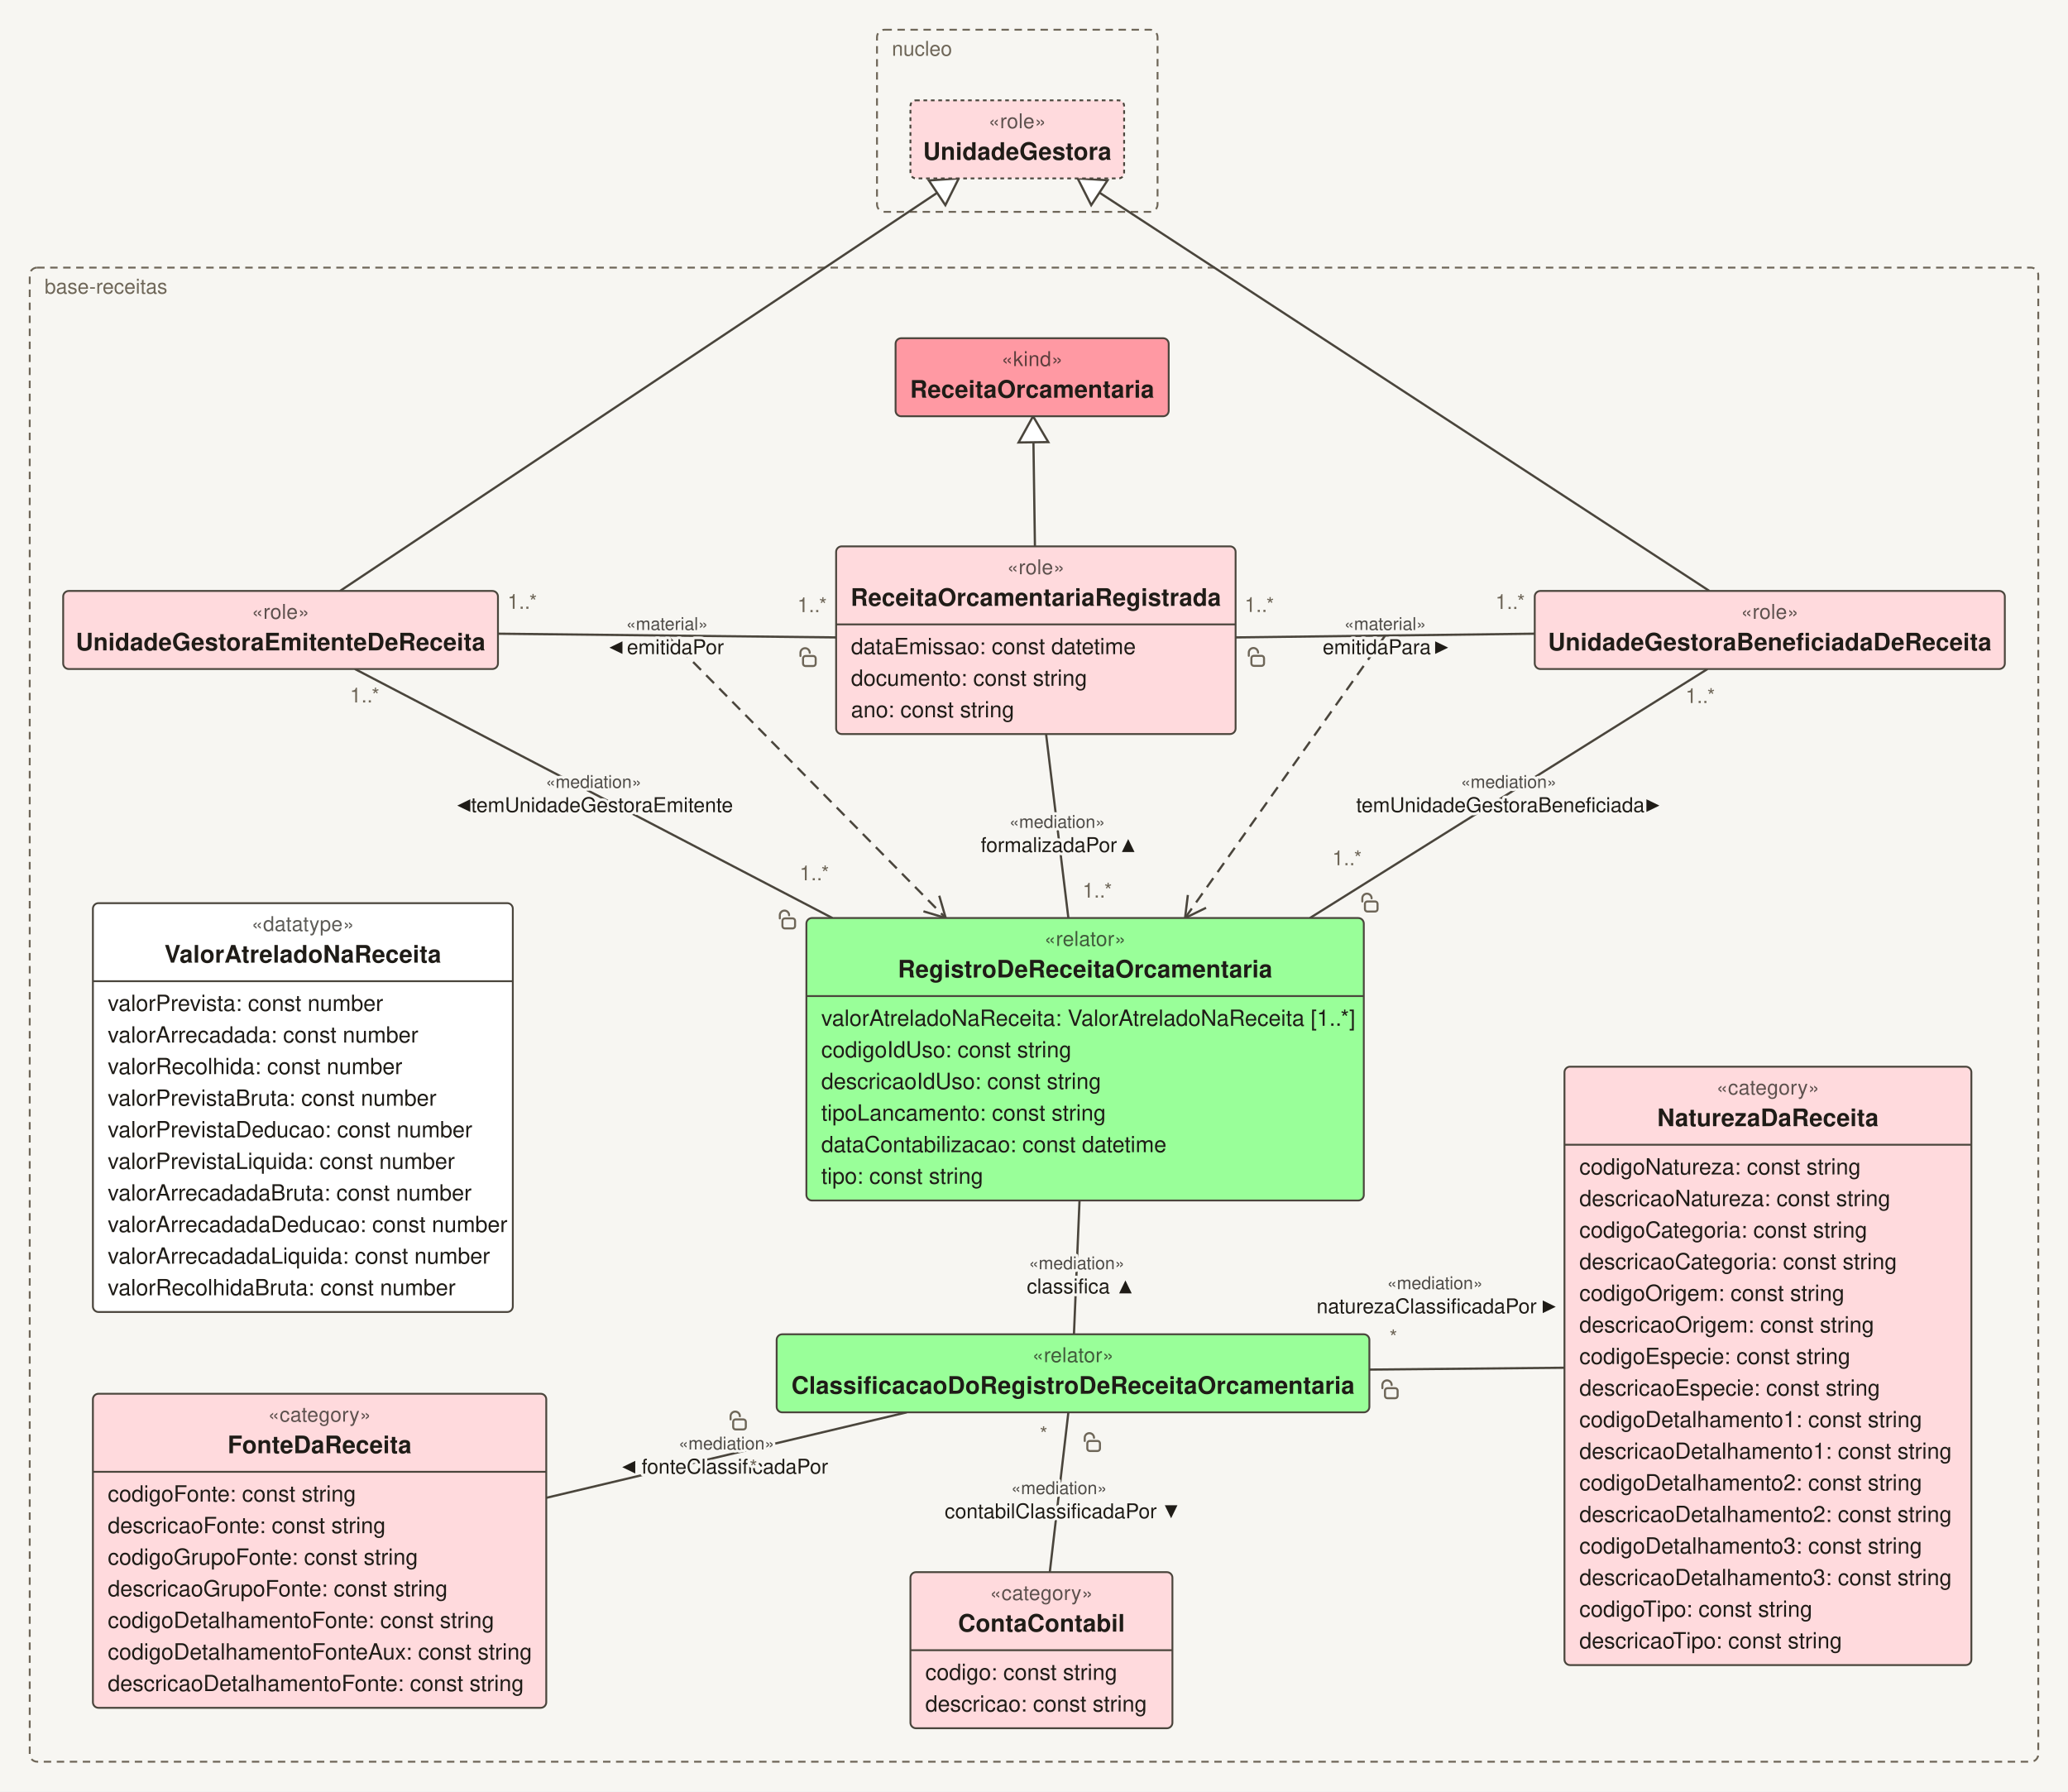
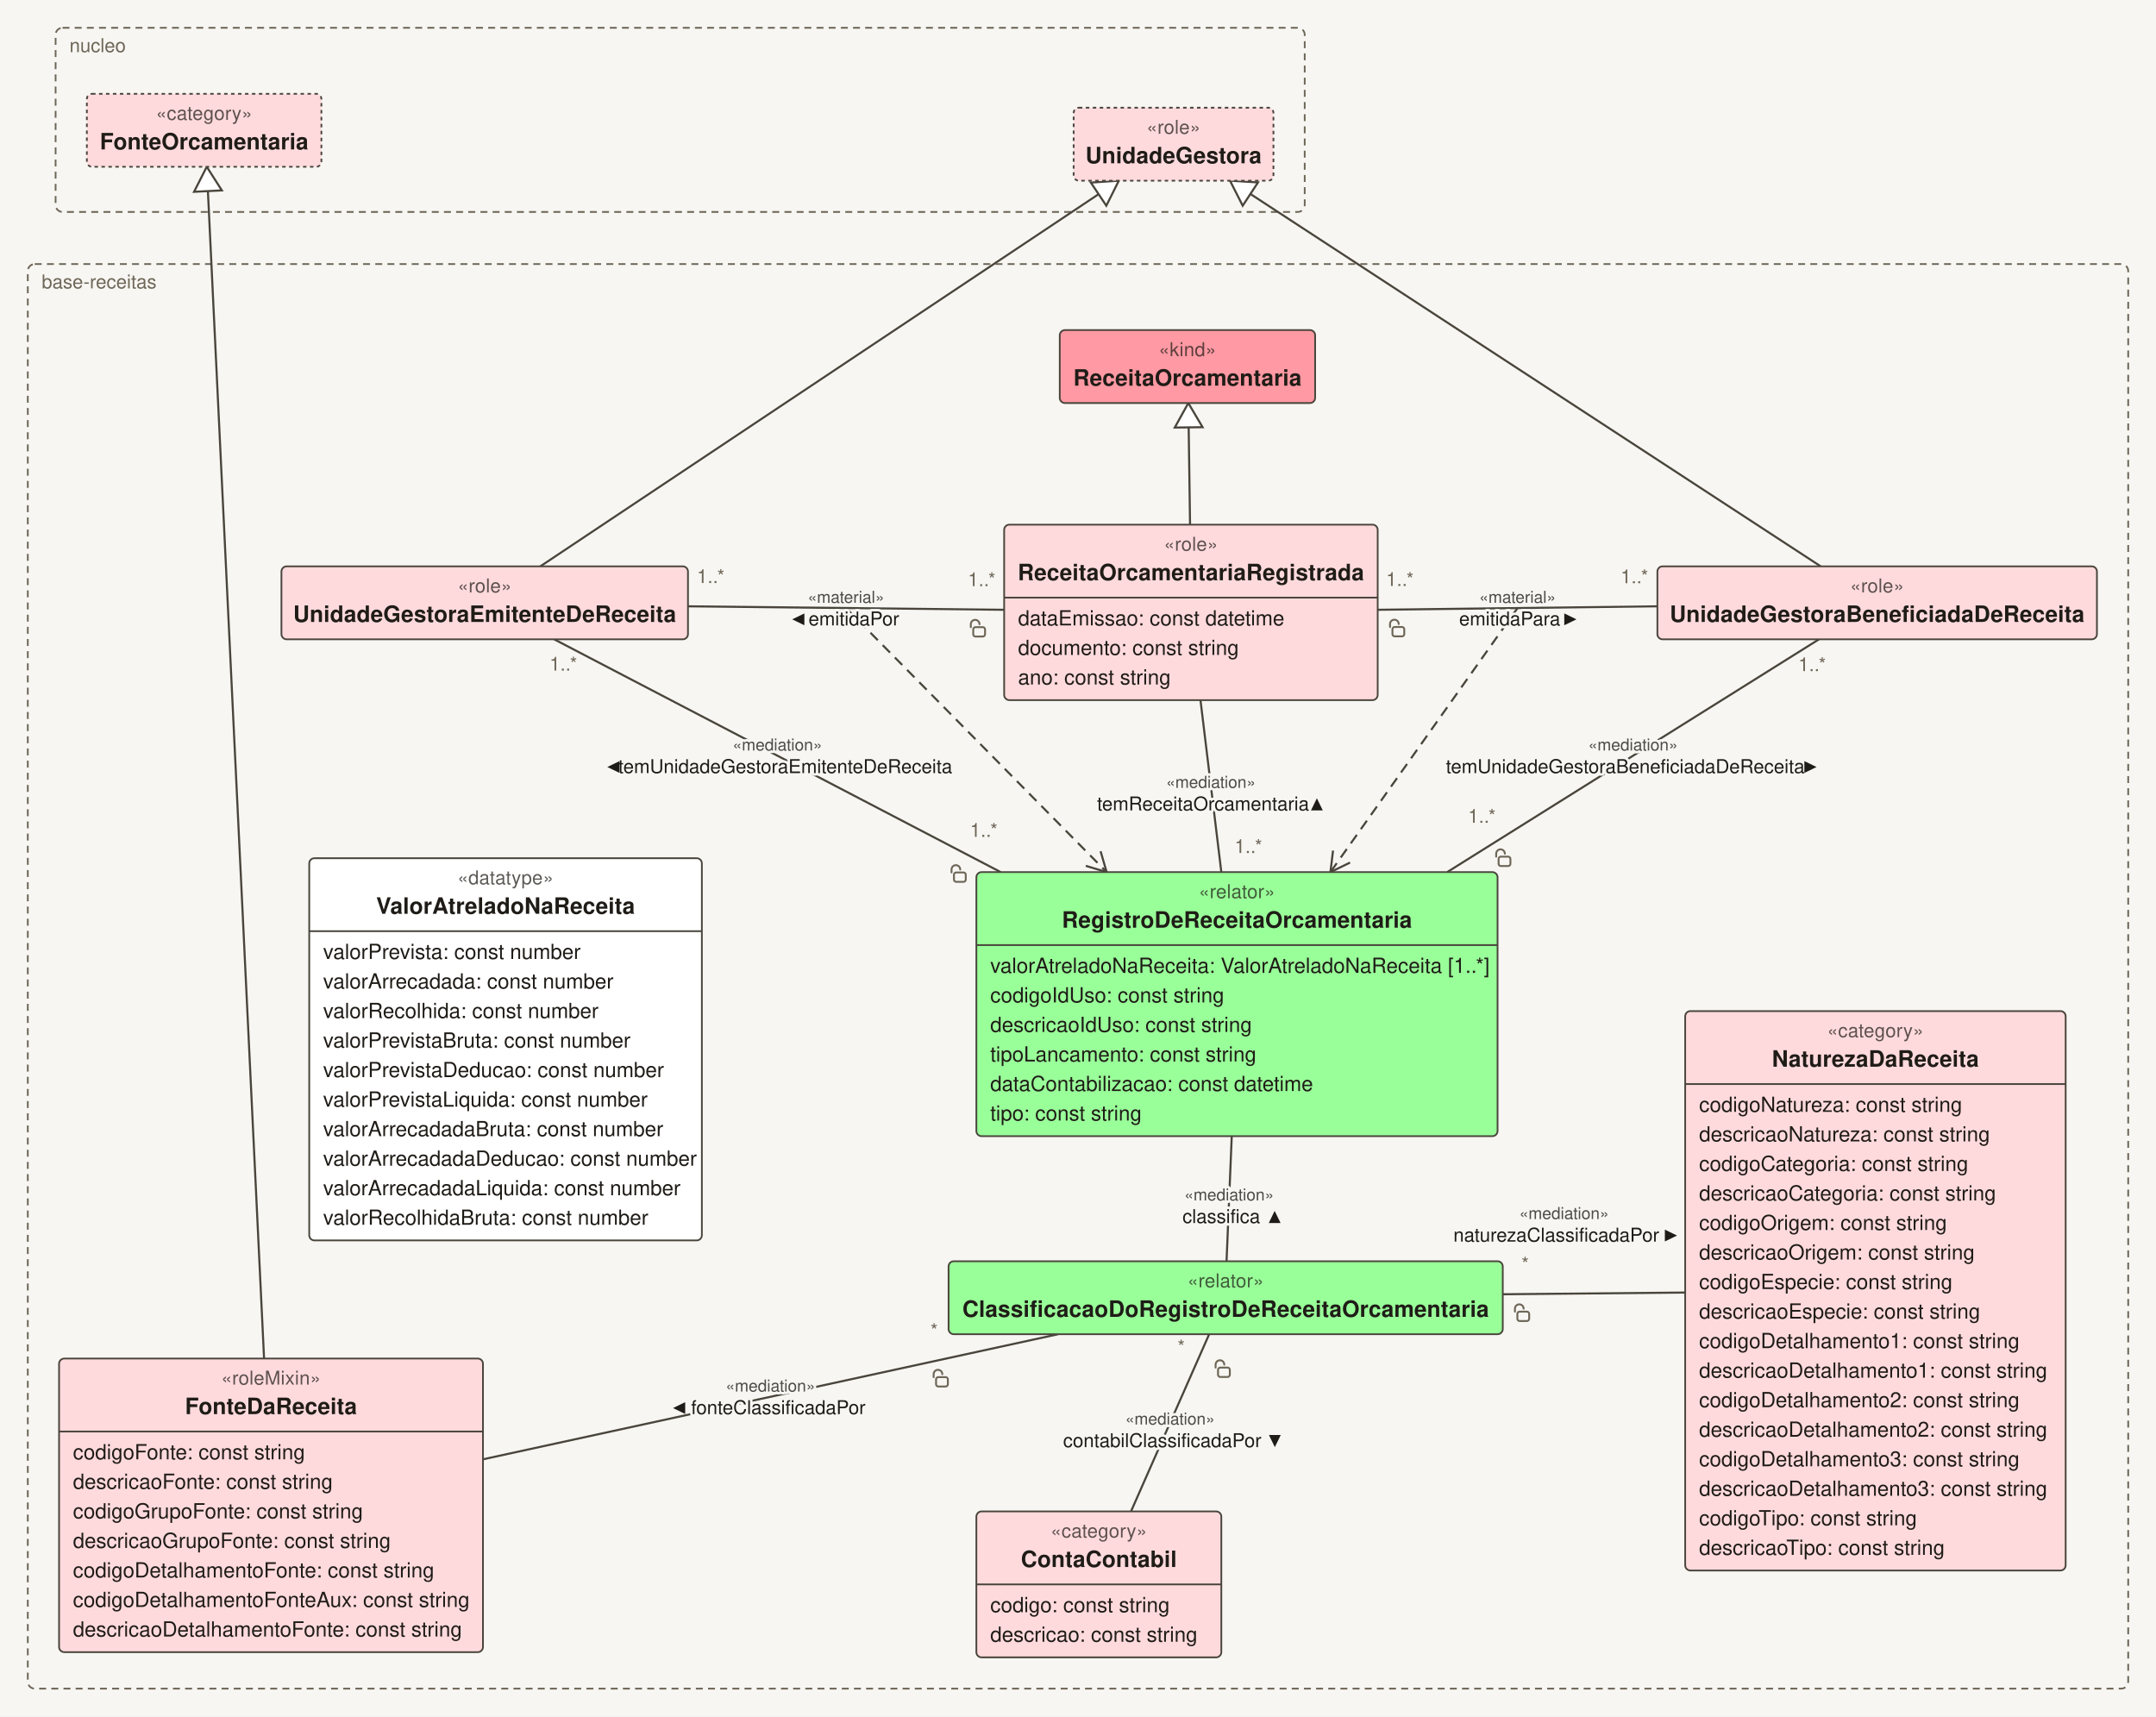
- <svg xmlns="http://www.w3.org/2000/svg" viewBox="1126 266 1113 964" width="1113" height="964">
+ <svg xmlns="http://www.w3.org/2000/svg" viewBox="998 258 1241 988" width="1241" height="988">
  <style>
/* Everything that is text, before anything specialises it. The label layer sits
   above the boxes and outside every other group, so a rule that reached labels
   through their edge stopped reaching them the day they were lifted out of it --
   and an SVG with no font-family on a text element falls back to a 16px serif.
   Stated once at the top, no layer can lose it again. */
text {
    font-family: "Helvetica Neue", Helvetica, Arial, "Liberation Sans", sans-serif;
    font-stretch: normal;
    font-size: 11px;
    fill: #1f1c17;
    font-variant-numeric: tabular-nums;
}

.tv-node rect { stroke: #4a453c; stroke-width: 1; }
.tv-node text { fill: #1f1c17; }
.tv-name { font-weight: 600; font-size: 13px; letter-spacing: 0.005em; }
.tv-legend text { font-size: 13px; fill: #1f1c17; }
.tv-stereotype { font-size: 11px; fill-opacity: 0.72; letter-spacing: 0.01em; }
.tv-attribute { font-size: 12px; }
.tv-edge path { fill: none; stroke: #4a453c; stroke-width: 1.2; }
.tv-end { fill: #6e6658; }
/* No letter-spacing on a label drawn with a halo: WebKit places letter-spaced
   SVG text glyph by glyph and then draws no halo, so in Safari, and in an
   exported SVG opened in Preview, the line ran through the label and its
   letters came out uneven. Chromium and Firefox never showed it. */
.tv-edge-stereotype { font-size: 9.5px; fill-opacity: 0.78; }
.tv-marker { fill: #ffffff; stroke: #4a453c; stroke-width: 1.2; }
.tv-arrow { fill: none; stroke: #4a453c; stroke-width: 1.2; }
.tv-reading { fill: #1f1c17; stroke: none; }
.tv-lock { fill: none; stroke: #6e6658; stroke-width: 1.1; stroke-linecap: round; }
.tv-lock rect { fill: #f7f6f2; }
.tv-group rect { fill: none; stroke: #6e6658; stroke-dasharray: 4 3; }
.tv-group text { font-size: 11px; fill: #6e6658; }
.tv-ontology rect { fill: none; stroke: #4a453c; stroke-width: 1.2; stroke-dasharray: none; }
.tv-ontology text { font-weight: 600; font-size: 13px; fill: #1f1c17; }
.tv-location { font-size: 12px; fill-opacity: 0.72; }
.tv-selected rect { stroke: #1f5c5c; stroke-width: 2.5; }
/* The second selector is for a leg of a shared tree, which carries its own id
   and so is chosen as itself rather than through a group around it. */
.tv-selected path, path.tv-selected { stroke: #1f5c5c; stroke-width: 2.2; }
.tv-unresolved rect { stroke-dasharray: 5 3; }
.tv-external rect { stroke-dasharray: 2 2; }
</style>
-   <rect x="1126" y="266" width="1113" height="964" fill="#f7f6f2" />
+   <rect x="998" y="258" width="1241" height="988" fill="#f7f6f2" />
  <g class="tv-group" data-group="pkg:base-receitas">
-     <rect x="1142" y="410" width="1081" height="804" rx="4" />
-     <text x="1150" y="424">base-receitas</text>
+     <rect x="1014" y="410" width="1209" height="820" rx="4" />
+     <text x="1022" y="424">base-receitas</text>
  </g>
  <g class="tv-group" data-group="pkg:nucleo">
-     <rect x="1598" y="282" width="151" height="98" rx="4" />
-     <text x="1606" y="296">nucleo</text>
+     <rect x="1030" y="274" width="719" height="106" rx="4" />
+     <text x="1038" y="288">nucleo</text>
+   </g>
+   <g class="tv-edge" data-edge="gen:base-receitas::FonteDaReceita-&gt;nucleo::FonteOrcamentaria">
+     <path d="M 1150 1040 L 1117 354" />
+     <polygon class="tv-marker" points="1117,354 1109.7,368.4 1125.7,367.6" />
  </g>
  <g class="tv-edge" data-edge="gen:base-receitas::UnidadeGestoraEmitenteDeReceita-&gt;nucleo::UnidadeGestora">
    <path d="M 1309 584 L 1642 362" />
    <polygon class="tv-marker" points="1642,362 1625.9,363.1 1634.8,376.4" />
  </g>
  <g class="tv-edge" data-edge="gen:base-receitas::UnidadeGestoraBeneficiadaDeReceita-&gt;nucleo::UnidadeGestora">
    <path d="M 2046 584 L 1706 362" />
    <polygon class="tv-marker" points="1706,362 1713.3,376.4 1722.1,363" />
  </g>
  <g class="tv-edge" data-edge="gen:base-receitas::ReceitaOrcamentariaRegistrada-&gt;base-receitas::ReceitaOrcamentaria">
    <path d="M 1683 560 L 1682 490" />
    <polygon class="tv-marker" points="1682,490 1674.2,504.1 1690.2,503.9" />
  </g>
  <g class="tv-edge" data-edge="rel:base-receitas::ReceitaOrcamentariaRegistrada-&gt;base-receitas::UnidadeGestoraBeneficiadaDeReceita:material:emitidaPara">
    <path d="M 1791 609 L 1952 607" />
  </g>
  <g class="tv-edge" data-edge="rel:base-receitas::ReceitaOrcamentariaRegistrada-&gt;base-receitas::UnidadeGestoraEmitenteDeReceita:material:emitidaPor">
    <path d="M 1576 609 L 1394 607" />
  </g>
-   <g class="tv-edge" data-edge="rel:base-receitas::RegistroDeReceitaOrcamentaria-&gt;base-receitas::ReceitaOrcamentariaRegistrada:mediation:formalizadaPor">
+   <g class="tv-edge" data-edge="rel:base-receitas::RegistroDeReceitaOrcamentaria-&gt;base-receitas::ReceitaOrcamentariaRegistrada:mediation:temReceitaOrcamentaria">
    <path d="M 1701 760 L 1689 661" />
  </g>
-   <g class="tv-edge" data-edge="rel:base-receitas::RegistroDeReceitaOrcamentaria-&gt;base-receitas::UnidadeGestoraEmitenteDeReceita:mediation:temUnidadeGestoraEmitente">
+   <g class="tv-edge" data-edge="rel:base-receitas::RegistroDeReceitaOrcamentaria-&gt;base-receitas::UnidadeGestoraEmitenteDeReceita:mediation:temUnidadeGestoraEmitenteDeReceita">
    <path d="M 1574 760 L 1317 626" />
  </g>
-   <g class="tv-edge" data-edge="rel:base-receitas::RegistroDeReceitaOrcamentaria-&gt;base-receitas::UnidadeGestoraBeneficiadaDeReceita:mediation:temUnidadeGestoraBeneficiada">
+   <g class="tv-edge" data-edge="rel:base-receitas::RegistroDeReceitaOrcamentaria-&gt;base-receitas::UnidadeGestoraBeneficiadaDeReceita:mediation:temUnidadeGestoraBeneficiadaDeReceita">
    <path d="M 1831 760 L 2045 626" />
  </g>
  <g class="tv-edge" data-edge="rel:base-receitas::ClassificacaoDoRegistroDeReceitaOrcamentaria-&gt;base-receitas::RegistroDeReceitaOrcamentaria:mediation:classifica">
    <path d="M 1704 984 L 1707 912" />
  </g>
  <g class="tv-edge" data-edge="rel:base-receitas::ClassificacaoDoRegistroDeReceitaOrcamentaria-&gt;base-receitas::NaturezaDaReceita:mediation:naturezaClassificadaPor">
    <path d="M 1863 1003 L 1968 1002" />
  </g>
  <g class="tv-edge" data-edge="rel:base-receitas::ClassificacaoDoRegistroDeReceitaOrcamentaria-&gt;base-receitas::FonteDaReceita:mediation:fonteClassificadaPor">
-     <path d="M 1614 1026 L 1420 1072" />
+     <path d="M 1607 1026 L 1276 1098" />
  </g>
  <g class="tv-edge" data-edge="rel:base-receitas::ClassificacaoDoRegistroDeReceitaOrcamentaria-&gt;base-receitas::ContaContabil:mediation:contabilClassificadaPor">
-     <path d="M 1701 1026 L 1691 1112" />
+     <path d="M 1694 1026 L 1649 1128" />
  </g>
  <g class="tv-edge tv-derivation" data-derivation="rel:base-receitas::ReceitaOrcamentariaRegistrada-&gt;base-receitas::UnidadeGestoraBeneficiadaDeReceita:material:emitidaPara" data-supplier="base-receitas::RegistroDeReceitaOrcamentaria">
    <path d="M 1871.5 608 L 1763.8 760" stroke-dasharray="6 4" />
    <path class="tv-arrow" d="M 1775.1 754.5 L 1763.8 760 L 1765.3 747.6" />
  </g>
  <g class="tv-edge tv-derivation" data-derivation="rel:base-receitas::ReceitaOrcamentariaRegistrada-&gt;base-receitas::UnidadeGestoraEmitenteDeReceita:material:emitidaPor" data-supplier="base-receitas::RegistroDeReceitaOrcamentaria">
    <path d="M 1485 608 L 1635 760" stroke-dasharray="6 4" />
    <path class="tv-arrow" d="M 1631.5 748 L 1635 760 L 1623 756.4" />
  </g>
  <g class="tv-node" data-node="base-receitas::NaturezaDaReceita">
    <rect x="1968" y="840" width="219" height="322" rx="3" fill="#FFDADD" />
    <text class="tv-stereotype" x="2077.5" y="855" text-anchor="middle">«category»</text>
    <text class="tv-name" x="2077.5" y="872" text-anchor="middle">NaturezaDaReceita</text>
    <line x1="1968" y1="882" x2="2187" y2="882" stroke="#4a453c" stroke-width="1" />
    <text class="tv-attribute" x="1976" y="898">codigoNatureza: const string</text>
    <text class="tv-attribute" x="1976" y="915">descricaoNatureza: const string</text>
    <text class="tv-attribute" x="1976" y="932">codigoCategoria: const string</text>
    <text class="tv-attribute" x="1976" y="949">descricaoCategoria: const string</text>
    <text class="tv-attribute" x="1976" y="966">codigoOrigem: const string</text>
    <text class="tv-attribute" x="1976" y="983">descricaoOrigem: const string</text>
    <text class="tv-attribute" x="1976" y="1000">codigoEspecie: const string</text>
    <text class="tv-attribute" x="1976" y="1017">descricaoEspecie: const string</text>
    <text class="tv-attribute" x="1976" y="1034">codigoDetalhamento1: const string</text>
    <text class="tv-attribute" x="1976" y="1051">descricaoDetalhamento1: const string</text>
    <text class="tv-attribute" x="1976" y="1068">codigoDetalhamento2: const string</text>
    <text class="tv-attribute" x="1976" y="1085">descricaoDetalhamento2: const string</text>
    <text class="tv-attribute" x="1976" y="1102">codigoDetalhamento3: const string</text>
    <text class="tv-attribute" x="1976" y="1119">descricaoDetalhamento3: const string</text>
    <text class="tv-attribute" x="1976" y="1136">codigoTipo: const string</text>
    <text class="tv-attribute" x="1976" y="1153">descricaoTipo: const string</text>
  </g>
  <g class="tv-node" data-node="base-receitas::FonteDaReceita">
-     <rect x="1176" y="1016" width="244" height="169" rx="3" fill="#FFDADD" />
-     <text class="tv-stereotype" x="1298" y="1031" text-anchor="middle">«category»</text>
-     <text class="tv-name" x="1298" y="1048" text-anchor="middle">FonteDaReceita</text>
-     <line x1="1176" y1="1058" x2="1420" y2="1058" stroke="#4a453c" stroke-width="1" />
-     <text class="tv-attribute" x="1184" y="1074">codigoFonte: const string</text>
-     <text class="tv-attribute" x="1184" y="1091">descricaoFonte: const string</text>
-     <text class="tv-attribute" x="1184" y="1108">codigoGrupoFonte: const string</text>
-     <text class="tv-attribute" x="1184" y="1125">descricaoGrupoFonte: const string</text>
-     <text class="tv-attribute" x="1184" y="1142">codigoDetalhamentoFonte: const string</text>
-     <text class="tv-attribute" x="1184" y="1159">codigoDetalhamentoFonteAux: const string</text>
-     <text class="tv-attribute" x="1184" y="1176">descricaoDetalhamentoFonte: const string</text>
+     <rect x="1032" y="1040" width="244" height="169" rx="3" fill="#FFDADD" />
+     <text class="tv-stereotype" x="1154" y="1055" text-anchor="middle">«roleMixin»</text>
+     <text class="tv-name" x="1154" y="1072" text-anchor="middle">FonteDaReceita</text>
+     <line x1="1032" y1="1082" x2="1276" y2="1082" stroke="#4a453c" stroke-width="1" />
+     <text class="tv-attribute" x="1040" y="1098">codigoFonte: const string</text>
+     <text class="tv-attribute" x="1040" y="1115">descricaoFonte: const string</text>
+     <text class="tv-attribute" x="1040" y="1132">codigoGrupoFonte: const string</text>
+     <text class="tv-attribute" x="1040" y="1149">descricaoGrupoFonte: const string</text>
+     <text class="tv-attribute" x="1040" y="1166">codigoDetalhamentoFonte: const string</text>
+     <text class="tv-attribute" x="1040" y="1183">codigoDetalhamentoFonteAux: const string</text>
+     <text class="tv-attribute" x="1040" y="1200">descricaoDetalhamentoFonte: const string</text>
+   </g>
+   <g class="tv-node tv-external" data-node="nucleo::FonteOrcamentaria">
+     <rect x="1048" y="312" width="135" height="42" rx="3" fill="#FFDADD" />
+     <text class="tv-stereotype" x="1115.5" y="327" text-anchor="middle">«category»</text>
+     <text class="tv-name" x="1115.5" y="344" text-anchor="middle">FonteOrcamentaria</text>
  </g>
  <g class="tv-node" data-node="base-receitas::ContaContabil">
-     <rect x="1616" y="1112" width="141" height="84" rx="3" fill="#FFDADD" />
-     <text class="tv-stereotype" x="1686.5" y="1127" text-anchor="middle">«category»</text>
-     <text class="tv-name" x="1686.5" y="1144" text-anchor="middle">ContaContabil</text>
-     <line x1="1616" y1="1154" x2="1757" y2="1154" stroke="#4a453c" stroke-width="1" />
-     <text class="tv-attribute" x="1624" y="1170">codigo: const string</text>
-     <text class="tv-attribute" x="1624" y="1187">descricao: const string</text>
+     <rect x="1560" y="1128" width="141" height="84" rx="3" fill="#FFDADD" />
+     <text class="tv-stereotype" x="1630.5" y="1143" text-anchor="middle">«category»</text>
+     <text class="tv-name" x="1630.5" y="1160" text-anchor="middle">ContaContabil</text>
+     <line x1="1560" y1="1170" x2="1701" y2="1170" stroke="#4a453c" stroke-width="1" />
+     <text class="tv-attribute" x="1568" y="1186">codigo: const string</text>
+     <text class="tv-attribute" x="1568" y="1203">descricao: const string</text>
  </g>
  <g class="tv-node" data-node="base-receitas::UnidadeGestoraEmitenteDeReceita">
    <rect x="1160" y="584" width="234" height="42" rx="3" fill="#FFDADD" />
    <text class="tv-stereotype" x="1277" y="599" text-anchor="middle">«role»</text>
    <text class="tv-name" x="1277" y="616" text-anchor="middle">UnidadeGestoraEmitenteDeReceita</text>
  </g>
  <g class="tv-node tv-external" data-node="nucleo::UnidadeGestora">
    <rect x="1616" y="320" width="115" height="42" rx="3" fill="#FFDADD" />
    <text class="tv-stereotype" x="1673.5" y="335" text-anchor="middle">«role»</text>
    <text class="tv-name" x="1673.5" y="352" text-anchor="middle">UnidadeGestora</text>
  </g>
  <g class="tv-node" data-node="base-receitas::UnidadeGestoraBeneficiadaDeReceita">
    <rect x="1952" y="584" width="253" height="42" rx="3" fill="#FFDADD" />
    <text class="tv-stereotype" x="2078.5" y="599" text-anchor="middle">«role»</text>
    <text class="tv-name" x="2078.5" y="616" text-anchor="middle">UnidadeGestoraBeneficiadaDeReceita</text>
  </g>
  <g class="tv-node" data-node="base-receitas::ReceitaOrcamentaria">
    <rect x="1608" y="448" width="147" height="42" rx="3" fill="#FF99A3" />
    <text class="tv-stereotype" x="1681.5" y="463" text-anchor="middle">«kind»</text>
    <text class="tv-name" x="1681.5" y="480" text-anchor="middle">ReceitaOrcamentaria</text>
  </g>
  <g class="tv-node" data-node="base-receitas::ReceitaOrcamentariaRegistrada">
    <rect x="1576" y="560" width="215" height="101" rx="3" fill="#FFDADD" />
    <text class="tv-stereotype" x="1683.5" y="575" text-anchor="middle">«role»</text>
    <text class="tv-name" x="1683.5" y="592" text-anchor="middle">ReceitaOrcamentariaRegistrada</text>
    <line x1="1576" y1="602" x2="1791" y2="602" stroke="#4a453c" stroke-width="1" />
    <text class="tv-attribute" x="1584" y="618">dataEmissao: const datetime</text>
    <text class="tv-attribute" x="1584" y="635">documento: const string</text>
    <text class="tv-attribute" x="1584" y="652">ano: const string</text>
  </g>
  <g class="tv-node" data-node="base-receitas::ValorAtreladoNaReceita">
    <rect x="1176" y="752" width="226" height="220" rx="3" fill="#FFFFFF" />
    <text class="tv-stereotype" x="1289" y="767" text-anchor="middle">«datatype»</text>
    <text class="tv-name" x="1289" y="784" text-anchor="middle">ValorAtreladoNaReceita</text>
    <line x1="1176" y1="794" x2="1402" y2="794" stroke="#4a453c" stroke-width="1" />
    <text class="tv-attribute" x="1184" y="810">valorPrevista: const number</text>
    <text class="tv-attribute" x="1184" y="827">valorArrecadada: const number</text>
    <text class="tv-attribute" x="1184" y="844">valorRecolhida: const number</text>
    <text class="tv-attribute" x="1184" y="861">valorPrevistaBruta: const number</text>
    <text class="tv-attribute" x="1184" y="878">valorPrevistaDeducao: const number</text>
    <text class="tv-attribute" x="1184" y="895">valorPrevistaLiquida: const number</text>
    <text class="tv-attribute" x="1184" y="912">valorArrecadadaBruta: const number</text>
    <text class="tv-attribute" x="1184" y="929">valorArrecadadaDeducao: const number</text>
    <text class="tv-attribute" x="1184" y="946">valorArrecadadaLiquida: const number</text>
    <text class="tv-attribute" x="1184" y="963">valorRecolhidaBruta: const number</text>
  </g>
  <g class="tv-node" data-node="base-receitas::RegistroDeReceitaOrcamentaria">
    <rect x="1560" y="760" width="300" height="152" rx="3" fill="#99FF99" />
    <text class="tv-stereotype" x="1710" y="775" text-anchor="middle">«relator»</text>
    <text class="tv-name" x="1710" y="792" text-anchor="middle">RegistroDeReceitaOrcamentaria</text>
    <line x1="1560" y1="802" x2="1860" y2="802" stroke="#4a453c" stroke-width="1" />
    <text class="tv-attribute" x="1568" y="818">valorAtreladoNaReceita: ValorAtreladoNaReceita [1..*]</text>
    <text class="tv-attribute" x="1568" y="835">codigoIdUso: const string</text>
    <text class="tv-attribute" x="1568" y="852">descricaoIdUso: const string</text>
    <text class="tv-attribute" x="1568" y="869">tipoLancamento: const string</text>
    <text class="tv-attribute" x="1568" y="886">dataContabilizacao: const datetime</text>
    <text class="tv-attribute" x="1568" y="903">tipo: const string</text>
  </g>
  <g class="tv-node" data-node="base-receitas::ClassificacaoDoRegistroDeReceitaOrcamentaria">
    <rect x="1544" y="984" width="319" height="42" rx="3" fill="#99FF99" />
    <text class="tv-stereotype" x="1703.5" y="999" text-anchor="middle">«relator»</text>
    <text class="tv-name" x="1703.5" y="1016" text-anchor="middle">ClassificacaoDoRegistroDeReceitaOrcamentaria</text>
  </g>
  <g class="tv-labels">
-     <text class="tv-edge-stereotype" data-for="rel:base-receitas::RegistroDeReceitaOrcamentaria-&gt;base-receitas::UnidadeGestoraBeneficiadaDeReceita:mediation:temUnidadeGestoraBeneficiada" x="1938" y="690" text-anchor="middle" paint-order="stroke" stroke="#f7f6f2" stroke-width="3" stroke-linejoin="round">«mediation»</text>
-     <text data-for="rel:base-receitas::RegistroDeReceitaOrcamentaria-&gt;base-receitas::UnidadeGestoraBeneficiadaDeReceita:mediation:temUnidadeGestoraBeneficiada" x="1933.5" y="703" text-anchor="middle" paint-order="stroke" stroke="#f7f6f2" stroke-width="3" stroke-linejoin="round">temUnidadeGestoraBeneficiada</text>
-     <polygon class="tv-reading" points="2019.1,699.5 2012.1,702.9 2012.1,696.1" />
-     <text class="tv-end" data-for="rel:base-receitas::RegistroDeReceitaOrcamentaria-&gt;base-receitas::UnidadeGestoraBeneficiadaDeReceita:mediation:temUnidadeGestoraBeneficiada" x="1851" y="731.6" text-anchor="middle" paint-order="stroke" stroke="#f7f6f2" stroke-width="3" stroke-linejoin="round">1..*</text>
-     <g class="tv-lock" data-for="rel:base-receitas::RegistroDeReceitaOrcamentaria-&gt;base-receitas::UnidadeGestoraBeneficiadaDeReceita:mediation:temUnidadeGestoraBeneficiada" transform="translate(1857.8, 746.5)" aria-label="not const">
-       <path d="M 1.4 4.6 V 2.9 a 2.5 2.5 0 0 1 5 0" />
-       <rect x="2.8" y="4.6" width="6.8" height="5.4" rx="1.3" stroke="#6e6658" />
-     </g>
-     <text class="tv-end" data-for="rel:base-receitas::RegistroDeReceitaOrcamentaria-&gt;base-receitas::UnidadeGestoraBeneficiadaDeReceita:mediation:temUnidadeGestoraBeneficiada" x="2041.1" y="644.3" text-anchor="middle" paint-order="stroke" stroke="#f7f6f2" stroke-width="3" stroke-linejoin="round">1..*</text>
-     <text class="tv-edge-stereotype" data-for="rel:base-receitas::RegistroDeReceitaOrcamentaria-&gt;base-receitas::UnidadeGestoraEmitenteDeReceita:mediation:temUnidadeGestoraEmitente" x="1445.5" y="690" text-anchor="middle" paint-order="stroke" stroke="#f7f6f2" stroke-width="3" stroke-linejoin="round">«mediation»</text>
-     <text data-for="rel:base-receitas::RegistroDeReceitaOrcamentaria-&gt;base-receitas::UnidadeGestoraEmitenteDeReceita:mediation:temUnidadeGestoraEmitente" x="1450" y="703" text-anchor="middle" paint-order="stroke" stroke="#f7f6f2" stroke-width="3" stroke-linejoin="round">temUnidadeGestoraEmitente</text>
-     <polygon class="tv-reading" points="1372.1,699.5 1379.1,696.1 1379.1,702.9" />
-     <text class="tv-end" data-for="rel:base-receitas::RegistroDeReceitaOrcamentaria-&gt;base-receitas::UnidadeGestoraEmitenteDeReceita:mediation:temUnidadeGestoraEmitente" x="1564.3" y="739.7" text-anchor="middle" paint-order="stroke" stroke="#f7f6f2" stroke-width="3" stroke-linejoin="round">1..*</text>
-     <g class="tv-lock" data-for="rel:base-receitas::RegistroDeReceitaOrcamentaria-&gt;base-receitas::UnidadeGestoraEmitenteDeReceita:mediation:temUnidadeGestoraEmitente" transform="translate(1544.3, 755.6)" aria-label="not const">
-       <path d="M 1.4 4.6 V 2.9 a 2.5 2.5 0 0 1 5 0" />
-       <rect x="2.8" y="4.6" width="6.8" height="5.4" rx="1.3" stroke="#6e6658" />
-     </g>
-     <text class="tv-end" data-for="rel:base-receitas::RegistroDeReceitaOrcamentaria-&gt;base-receitas::UnidadeGestoraEmitenteDeReceita:mediation:temUnidadeGestoraEmitente" x="1322.3" y="644" text-anchor="middle" paint-order="stroke" stroke="#f7f6f2" stroke-width="3" stroke-linejoin="round">1..*</text>
+     <text class="tv-edge-stereotype" data-for="rel:base-receitas::RegistroDeReceitaOrcamentaria-&gt;base-receitas::UnidadeGestoraBeneficiadaDeReceita:mediation:temUnidadeGestoraBeneficiadaDeReceita" x="1938" y="690" text-anchor="middle" paint-order="stroke" stroke="#f7f6f2" stroke-width="3" stroke-linejoin="round">«mediation»</text>
+     <text data-for="rel:base-receitas::RegistroDeReceitaOrcamentaria-&gt;base-receitas::UnidadeGestoraBeneficiadaDeReceita:mediation:temUnidadeGestoraBeneficiadaDeReceita" x="1933.5" y="703" text-anchor="middle" paint-order="stroke" stroke="#f7f6f2" stroke-width="3" stroke-linejoin="round">temUnidadeGestoraBeneficiadaDeReceita</text>
+     <polygon class="tv-reading" points="2043.6,699.5 2036.6,702.9 2036.6,696.1" />
+     <text class="tv-end" data-for="rel:base-receitas::RegistroDeReceitaOrcamentaria-&gt;base-receitas::UnidadeGestoraBeneficiadaDeReceita:mediation:temUnidadeGestoraBeneficiadaDeReceita" x="1851" y="731.6" text-anchor="middle" paint-order="stroke" stroke="#f7f6f2" stroke-width="3" stroke-linejoin="round">1..*</text>
+     <g class="tv-lock" data-for="rel:base-receitas::RegistroDeReceitaOrcamentaria-&gt;base-receitas::UnidadeGestoraBeneficiadaDeReceita:mediation:temUnidadeGestoraBeneficiadaDeReceita" transform="translate(1857.8, 746.5)" aria-label="not const">
+       <path d="M 1.4 4.6 V 2.9 a 2.5 2.5 0 0 1 5 0" />
+       <rect x="2.8" y="4.6" width="6.8" height="5.4" rx="1.3" stroke="#6e6658" />
+     </g>
+     <text class="tv-end" data-for="rel:base-receitas::RegistroDeReceitaOrcamentaria-&gt;base-receitas::UnidadeGestoraBeneficiadaDeReceita:mediation:temUnidadeGestoraBeneficiadaDeReceita" x="2041.1" y="644.3" text-anchor="middle" paint-order="stroke" stroke="#f7f6f2" stroke-width="3" stroke-linejoin="round">1..*</text>
+     <text class="tv-edge-stereotype" data-for="rel:base-receitas::RegistroDeReceitaOrcamentaria-&gt;base-receitas::UnidadeGestoraEmitenteDeReceita:mediation:temUnidadeGestoraEmitenteDeReceita" x="1445.5" y="690" text-anchor="middle" paint-order="stroke" stroke="#f7f6f2" stroke-width="3" stroke-linejoin="round">«mediation»</text>
+     <text data-for="rel:base-receitas::RegistroDeReceitaOrcamentaria-&gt;base-receitas::UnidadeGestoraEmitenteDeReceita:mediation:temUnidadeGestoraEmitenteDeReceita" x="1450" y="703" text-anchor="middle" paint-order="stroke" stroke="#f7f6f2" stroke-width="3" stroke-linejoin="round">temUnidadeGestoraEmitenteDeReceita</text>
+     <polygon class="tv-reading" points="1347.6,699.5 1354.6,696.1 1354.6,702.9" />
+     <text class="tv-end" data-for="rel:base-receitas::RegistroDeReceitaOrcamentaria-&gt;base-receitas::UnidadeGestoraEmitenteDeReceita:mediation:temUnidadeGestoraEmitenteDeReceita" x="1564.3" y="739.7" text-anchor="middle" paint-order="stroke" stroke="#f7f6f2" stroke-width="3" stroke-linejoin="round">1..*</text>
+     <g class="tv-lock" data-for="rel:base-receitas::RegistroDeReceitaOrcamentaria-&gt;base-receitas::UnidadeGestoraEmitenteDeReceita:mediation:temUnidadeGestoraEmitenteDeReceita" transform="translate(1544.3, 755.6)" aria-label="not const">
+       <path d="M 1.4 4.6 V 2.9 a 2.5 2.5 0 0 1 5 0" />
+       <rect x="2.8" y="4.6" width="6.8" height="5.4" rx="1.3" stroke="#6e6658" />
+     </g>
+     <text class="tv-end" data-for="rel:base-receitas::RegistroDeReceitaOrcamentaria-&gt;base-receitas::UnidadeGestoraEmitenteDeReceita:mediation:temUnidadeGestoraEmitenteDeReceita" x="1322.3" y="644" text-anchor="middle" paint-order="stroke" stroke="#f7f6f2" stroke-width="3" stroke-linejoin="round">1..*</text>
    <text class="tv-edge-stereotype" data-for="rel:base-receitas::ClassificacaoDoRegistroDeReceitaOrcamentaria-&gt;base-receitas::NaturezaDaReceita:mediation:naturezaClassificadaPor" x="1898.3" y="959.7" text-anchor="middle" paint-order="stroke" stroke="#f7f6f2" stroke-width="3" stroke-linejoin="round">«mediation»</text>
    <text data-for="rel:base-receitas::ClassificacaoDoRegistroDeReceitaOrcamentaria-&gt;base-receitas::NaturezaDaReceita:mediation:naturezaClassificadaPor" x="1893.8" y="972.7" text-anchor="middle" paint-order="stroke" stroke="#f7f6f2" stroke-width="3" stroke-linejoin="round">naturezaClassificadaPor</text>
    <polygon class="tv-reading" points="1963.3,969.2 1956.3,972.6 1956.3,965.8" />
    <text class="tv-end" data-for="rel:base-receitas::ClassificacaoDoRegistroDeReceitaOrcamentaria-&gt;base-receitas::NaturezaDaReceita:mediation:naturezaClassificadaPor" x="1875.9" y="989.4" text-anchor="middle" paint-order="stroke" stroke="#f7f6f2" stroke-width="3" stroke-linejoin="round">*</text>
    <g class="tv-lock" data-for="rel:base-receitas::ClassificacaoDoRegistroDeReceitaOrcamentaria-&gt;base-receitas::NaturezaDaReceita:mediation:naturezaClassificadaPor" transform="translate(1868.6, 1008.4)" aria-label="not const">
      <path d="M 1.4 4.6 V 2.9 a 2.5 2.5 0 0 1 5 0" />
      <rect x="2.8" y="4.6" width="6.8" height="5.4" rx="1.3" stroke="#6e6658" />
    </g>
-     <text class="tv-edge-stereotype" data-for="rel:base-receitas::ClassificacaoDoRegistroDeReceitaOrcamentaria-&gt;base-receitas::ContaContabil:mediation:contabilClassificadaPor" x="1696" y="1070" text-anchor="middle" paint-order="stroke" stroke="#f7f6f2" stroke-width="3" stroke-linejoin="round">«mediation»</text>
-     <text data-for="rel:base-receitas::ClassificacaoDoRegistroDeReceitaOrcamentaria-&gt;base-receitas::ContaContabil:mediation:contabilClassificadaPor" x="1691.5" y="1083" text-anchor="middle" paint-order="stroke" stroke="#f7f6f2" stroke-width="3" stroke-linejoin="round">contabilClassificadaPor</text>
-     <polygon class="tv-reading" points="1756.3,1083 1752.9,1076 1759.7,1076" />
-     <text class="tv-end" data-for="rel:base-receitas::ClassificacaoDoRegistroDeReceitaOrcamentaria-&gt;base-receitas::ContaContabil:mediation:contabilClassificadaPor" x="1687.7" y="1041.5" text-anchor="middle" paint-order="stroke" stroke="#f7f6f2" stroke-width="3" stroke-linejoin="round">*</text>
-     <g class="tv-lock" data-for="rel:base-receitas::ClassificacaoDoRegistroDeReceitaOrcamentaria-&gt;base-receitas::ContaContabil:mediation:contabilClassificadaPor" transform="translate(1708.4, 1036.8)" aria-label="not const">
-       <path d="M 1.4 4.6 V 2.9 a 2.5 2.5 0 0 1 5 0" />
-       <rect x="2.8" y="4.6" width="6.8" height="5.4" rx="1.3" stroke="#6e6658" />
-     </g>
-     <text class="tv-edge-stereotype" data-for="rel:base-receitas::ClassificacaoDoRegistroDeReceitaOrcamentaria-&gt;base-receitas::FonteDaReceita:mediation:fonteClassificadaPor" x="1517" y="1046" text-anchor="middle" paint-order="stroke" stroke="#f7f6f2" stroke-width="3" stroke-linejoin="round">«mediation»</text>
-     <text data-for="rel:base-receitas::ClassificacaoDoRegistroDeReceitaOrcamentaria-&gt;base-receitas::FonteDaReceita:mediation:fonteClassificadaPor" x="1521.5" y="1059" text-anchor="middle" paint-order="stroke" stroke="#f7f6f2" stroke-width="3" stroke-linejoin="round">fonteClassificadaPor</text>
-     <polygon class="tv-reading" points="1460.9,1055.5 1467.9,1052.1 1467.9,1058.9" />
-     <text class="tv-end" data-for="rel:base-receitas::ClassificacaoDoRegistroDeReceitaOrcamentaria-&gt;base-receitas::FonteDaReceita:mediation:fonteClassificadaPor" x="1531.5" y="1059.4" text-anchor="middle" paint-order="stroke" stroke="#f7f6f2" stroke-width="3" stroke-linejoin="round">*</text>
-     <g class="tv-lock" data-for="rel:base-receitas::ClassificacaoDoRegistroDeReceitaOrcamentaria-&gt;base-receitas::FonteDaReceita:mediation:fonteClassificadaPor" transform="translate(1517.8, 1025.2)" aria-label="not const">
-       <path d="M 1.4 4.6 V 2.9 a 2.5 2.5 0 0 1 5 0" />
-       <rect x="2.8" y="4.6" width="6.8" height="5.4" rx="1.3" stroke="#6e6658" />
-     </g>
-     <text class="tv-edge-stereotype" data-for="rel:base-receitas::RegistroDeReceitaOrcamentaria-&gt;base-receitas::ReceitaOrcamentariaRegistrada:mediation:formalizadaPor" x="1695" y="711.5" text-anchor="middle" paint-order="stroke" stroke="#f7f6f2" stroke-width="3" stroke-linejoin="round">«mediation»</text>
-     <text data-for="rel:base-receitas::RegistroDeReceitaOrcamentaria-&gt;base-receitas::ReceitaOrcamentariaRegistrada:mediation:formalizadaPor" x="1690.5" y="724.5" text-anchor="middle" paint-order="stroke" stroke="#f7f6f2" stroke-width="3" stroke-linejoin="round">formalizadaPor</text>
-     <polygon class="tv-reading" points="1733.2,717.5 1736.6,724.5 1729.8,724.5" />
-     <text class="tv-end" data-for="rel:base-receitas::RegistroDeReceitaOrcamentaria-&gt;base-receitas::ReceitaOrcamentariaRegistrada:mediation:formalizadaPor" x="1716.6" y="749" text-anchor="middle" paint-order="stroke" stroke="#f7f6f2" stroke-width="3" stroke-linejoin="round">1..*</text>
+     <text class="tv-edge-stereotype" data-for="rel:base-receitas::RegistroDeReceitaOrcamentaria-&gt;base-receitas::ReceitaOrcamentariaRegistrada:mediation:temReceitaOrcamentaria" x="1695" y="711.5" text-anchor="middle" paint-order="stroke" stroke="#f7f6f2" stroke-width="3" stroke-linejoin="round">«mediation»</text>
+     <text data-for="rel:base-receitas::RegistroDeReceitaOrcamentaria-&gt;base-receitas::ReceitaOrcamentariaRegistrada:mediation:temReceitaOrcamentaria" x="1690.5" y="724.5" text-anchor="middle" paint-order="stroke" stroke="#f7f6f2" stroke-width="3" stroke-linejoin="round">temReceitaOrcamentaria</text>
+     <polygon class="tv-reading" points="1756,717.5 1759.4,724.5 1752.6,724.5" />
+     <text class="tv-end" data-for="rel:base-receitas::RegistroDeReceitaOrcamentaria-&gt;base-receitas::ReceitaOrcamentariaRegistrada:mediation:temReceitaOrcamentaria" x="1716.6" y="749" text-anchor="middle" paint-order="stroke" stroke="#f7f6f2" stroke-width="3" stroke-linejoin="round">1..*</text>
+     <text class="tv-edge-stereotype" data-for="rel:base-receitas::ClassificacaoDoRegistroDeReceitaOrcamentaria-&gt;base-receitas::ContaContabil:mediation:contabilClassificadaPor" x="1671.5" y="1078" text-anchor="middle" paint-order="stroke" stroke="#f7f6f2" stroke-width="3" stroke-linejoin="round">«mediation»</text>
+     <text data-for="rel:base-receitas::ClassificacaoDoRegistroDeReceitaOrcamentaria-&gt;base-receitas::ContaContabil:mediation:contabilClassificadaPor" x="1667" y="1091" text-anchor="middle" paint-order="stroke" stroke="#f7f6f2" stroke-width="3" stroke-linejoin="round">contabilClassificadaPor</text>
+     <polygon class="tv-reading" points="1731.8,1091 1728.4,1084 1735.2,1084" />
+     <text class="tv-end" data-for="rel:base-receitas::ClassificacaoDoRegistroDeReceitaOrcamentaria-&gt;base-receitas::ContaContabil:mediation:contabilClassificadaPor" x="1677.9" y="1037.1" text-anchor="middle" paint-order="stroke" stroke="#f7f6f2" stroke-width="3" stroke-linejoin="round">*</text>
+     <g class="tv-lock" data-for="rel:base-receitas::ClassificacaoDoRegistroDeReceitaOrcamentaria-&gt;base-receitas::ContaContabil:mediation:contabilClassificadaPor" transform="translate(1696.3, 1040.6)" aria-label="not const">
+       <path d="M 1.4 4.6 V 2.9 a 2.5 2.5 0 0 1 5 0" />
+       <rect x="2.8" y="4.6" width="6.8" height="5.4" rx="1.3" stroke="#6e6658" />
+     </g>
+     <text class="tv-edge-stereotype" data-for="rel:base-receitas::ClassificacaoDoRegistroDeReceitaOrcamentaria-&gt;base-receitas::FonteDaReceita:mediation:fonteClassificadaPor" x="1441.5" y="1059" text-anchor="middle" paint-order="stroke" stroke="#f7f6f2" stroke-width="3" stroke-linejoin="round">«mediation»</text>
+     <text data-for="rel:base-receitas::ClassificacaoDoRegistroDeReceitaOrcamentaria-&gt;base-receitas::FonteDaReceita:mediation:fonteClassificadaPor" x="1446" y="1072" text-anchor="middle" paint-order="stroke" stroke="#f7f6f2" stroke-width="3" stroke-linejoin="round">fonteClassificadaPor</text>
+     <polygon class="tv-reading" points="1385.4,1068.5 1392.4,1065.1 1392.4,1071.9" />
+     <text class="tv-end" data-for="rel:base-receitas::ClassificacaoDoRegistroDeReceitaOrcamentaria-&gt;base-receitas::FonteDaReceita:mediation:fonteClassificadaPor" x="1535.7" y="1027.7" text-anchor="middle" paint-order="stroke" stroke="#f7f6f2" stroke-width="3" stroke-linejoin="round">*</text>
+     <g class="tv-lock" data-for="rel:base-receitas::ClassificacaoDoRegistroDeReceitaOrcamentaria-&gt;base-receitas::FonteDaReceita:mediation:fonteClassificadaPor" transform="translate(1534, 1046.1)" aria-label="not const">
+       <path d="M 1.4 4.6 V 2.9 a 2.5 2.5 0 0 1 5 0" />
+       <rect x="2.8" y="4.6" width="6.8" height="5.4" rx="1.3" stroke="#6e6658" />
+     </g>
    <text class="tv-edge-stereotype" data-for="rel:base-receitas::ReceitaOrcamentariaRegistrada-&gt;base-receitas::UnidadeGestoraBeneficiadaDeReceita:material:emitidaPara" x="1871.5" y="605" text-anchor="middle" paint-order="stroke" stroke="#f7f6f2" stroke-width="3" stroke-linejoin="round">«material»</text>
    <text data-for="rel:base-receitas::ReceitaOrcamentariaRegistrada-&gt;base-receitas::UnidadeGestoraBeneficiadaDeReceita:material:emitidaPara" x="1867" y="618" text-anchor="middle" paint-order="stroke" stroke="#f7f6f2" stroke-width="3" stroke-linejoin="round">emitidaPara</text>
    <polygon class="tv-reading" points="1905.4,614.5 1898.4,617.9 1898.4,611.1" />
    <text class="tv-end" data-for="rel:base-receitas::ReceitaOrcamentariaRegistrada-&gt;base-receitas::UnidadeGestoraBeneficiadaDeReceita:material:emitidaPara" x="1803.8" y="595.3" text-anchor="middle" paint-order="stroke" stroke="#f7f6f2" stroke-width="3" stroke-linejoin="round">1..*</text>
    <g class="tv-lock" data-for="rel:base-receitas::ReceitaOrcamentariaRegistrada-&gt;base-receitas::UnidadeGestoraBeneficiadaDeReceita:material:emitidaPara" transform="translate(1796.7, 614.3)" aria-label="not const">
      <path d="M 1.4 4.6 V 2.9 a 2.5 2.5 0 0 1 5 0" />
      <rect x="2.8" y="4.6" width="6.8" height="5.4" rx="1.3" stroke="#6e6658" />
    </g>
    <text class="tv-end" data-for="rel:base-receitas::ReceitaOrcamentariaRegistrada-&gt;base-receitas::UnidadeGestoraBeneficiadaDeReceita:material:emitidaPara" x="1938.8" y="593.7" text-anchor="middle" paint-order="stroke" stroke="#f7f6f2" stroke-width="3" stroke-linejoin="round">1..*</text>
    <text class="tv-edge-stereotype" data-for="rel:base-receitas::ClassificacaoDoRegistroDeReceitaOrcamentaria-&gt;base-receitas::RegistroDeReceitaOrcamentaria:mediation:classifica" x="1705.5" y="949" text-anchor="middle" paint-order="stroke" stroke="#f7f6f2" stroke-width="3" stroke-linejoin="round">«mediation»</text>
    <text data-for="rel:base-receitas::ClassificacaoDoRegistroDeReceitaOrcamentaria-&gt;base-receitas::RegistroDeReceitaOrcamentaria:mediation:classifica" x="1701" y="962" text-anchor="middle" paint-order="stroke" stroke="#f7f6f2" stroke-width="3" stroke-linejoin="round">classifica</text>
    <polygon class="tv-reading" points="1731.7,955 1735.1,962 1728.3,962" />
    <text class="tv-edge-stereotype" data-for="rel:base-receitas::ReceitaOrcamentariaRegistrada-&gt;base-receitas::UnidadeGestoraEmitenteDeReceita:material:emitidaPor" x="1485" y="605" text-anchor="middle" paint-order="stroke" stroke="#f7f6f2" stroke-width="3" stroke-linejoin="round">«material»</text>
    <text data-for="rel:base-receitas::ReceitaOrcamentariaRegistrada-&gt;base-receitas::UnidadeGestoraEmitenteDeReceita:material:emitidaPor" x="1489.5" y="618" text-anchor="middle" paint-order="stroke" stroke="#f7f6f2" stroke-width="3" stroke-linejoin="round">emitidaPor</text>
    <polygon class="tv-reading" points="1454,614.5 1461,611.1 1461,617.9" />
    <text class="tv-end" data-for="rel:base-receitas::ReceitaOrcamentariaRegistrada-&gt;base-receitas::UnidadeGestoraEmitenteDeReceita:material:emitidaPor" x="1563.1" y="595.4" text-anchor="middle" paint-order="stroke" stroke="#f7f6f2" stroke-width="3" stroke-linejoin="round">1..*</text>
    <g class="tv-lock" data-for="rel:base-receitas::ReceitaOrcamentariaRegistrada-&gt;base-receitas::UnidadeGestoraEmitenteDeReceita:material:emitidaPor" transform="translate(1555.4, 614.4)" aria-label="not const">
      <path d="M 1.4 4.6 V 2.9 a 2.5 2.5 0 0 1 5 0" />
      <rect x="2.8" y="4.6" width="6.8" height="5.4" rx="1.3" stroke="#6e6658" />
    </g>
    <text class="tv-end" data-for="rel:base-receitas::ReceitaOrcamentariaRegistrada-&gt;base-receitas::UnidadeGestoraEmitenteDeReceita:material:emitidaPor" x="1407.1" y="593.6" text-anchor="middle" paint-order="stroke" stroke="#f7f6f2" stroke-width="3" stroke-linejoin="round">1..*</text>
  </g>
</svg>
